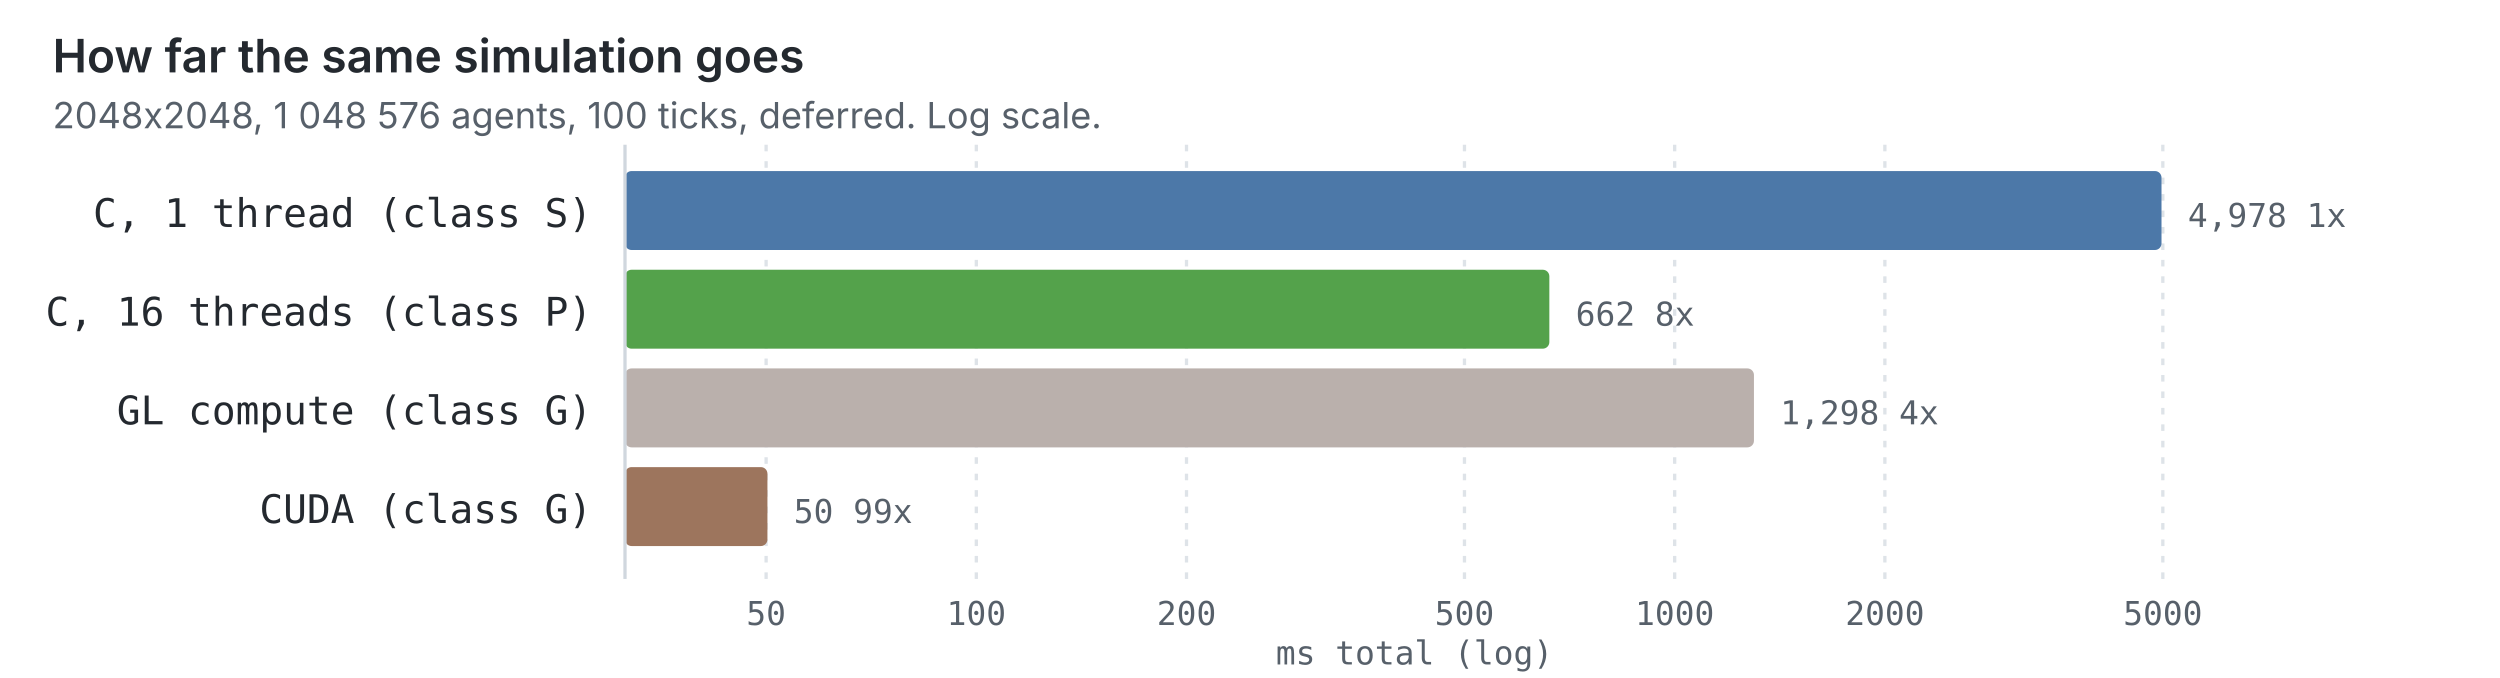
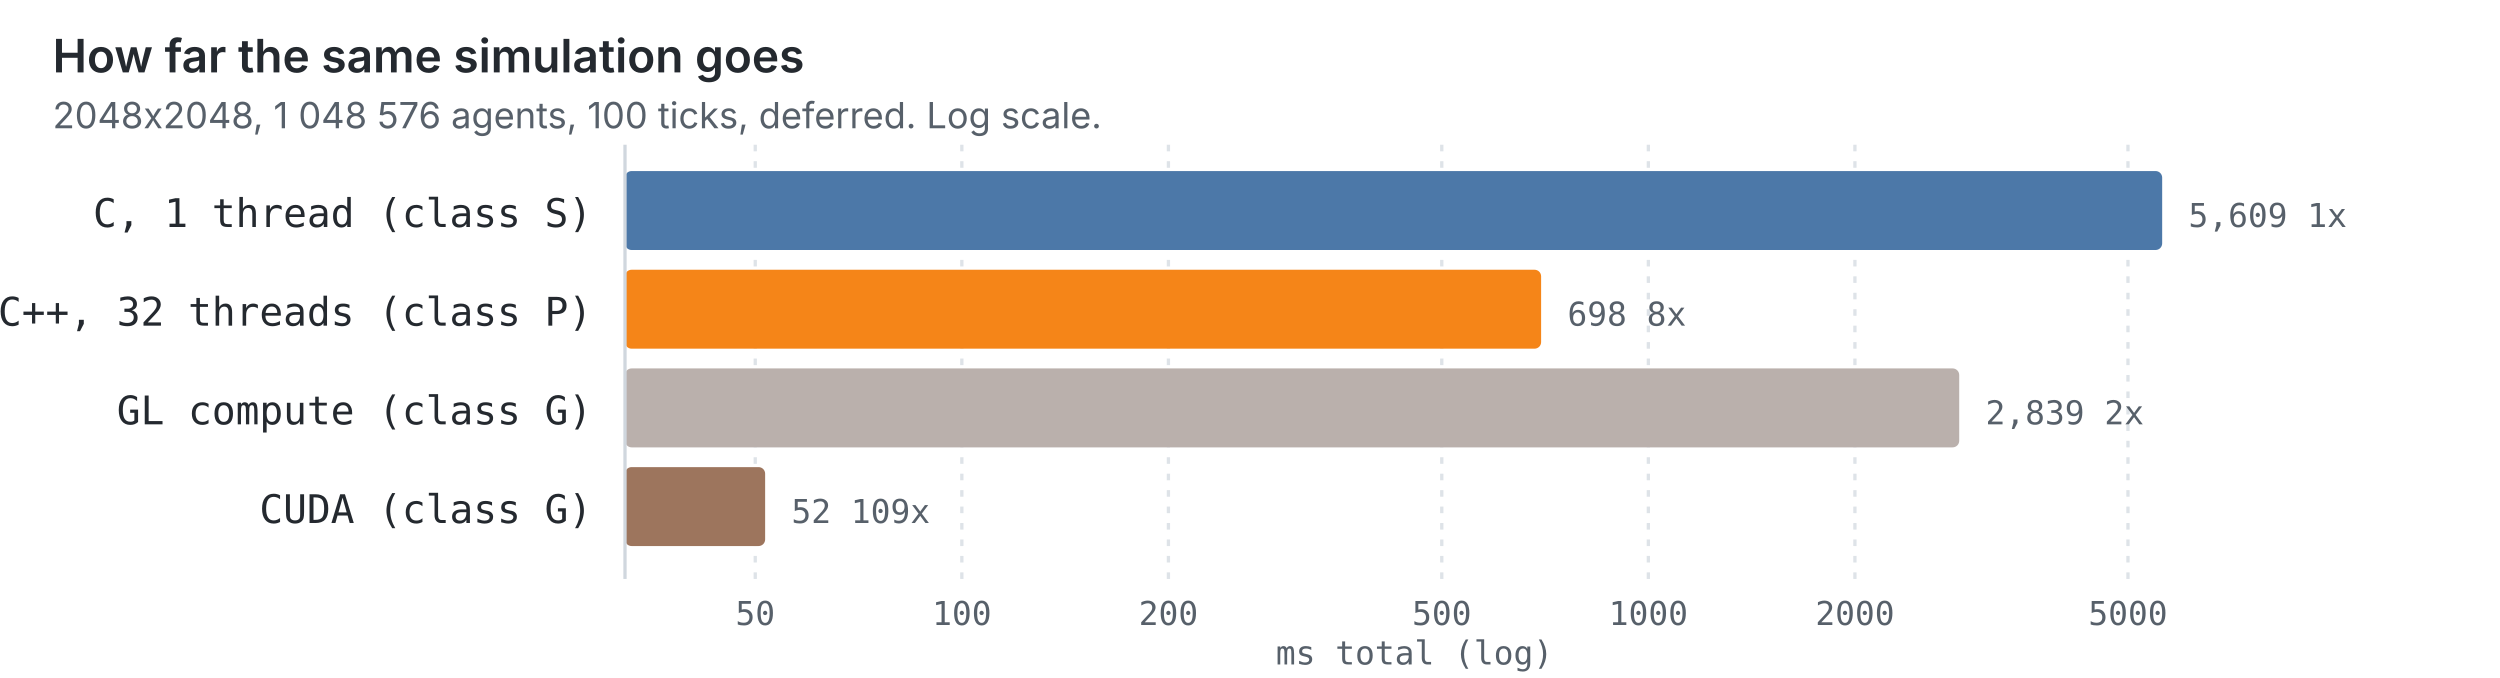
<svg xmlns="http://www.w3.org/2000/svg" viewBox="0 0 760 206" width="760" height="206" role="img" aria-label="How far the same simulation goes">
  <style>
    .bg    { fill: none; }
    .lbl   { fill: #24292f; font: 12px ui-monospace, "SF Mono", Menlo, monospace; }
    .lbl-s { fill: #57606a; font: 10px ui-monospace, "SF Mono", Menlo, monospace; }
    .ttl   { fill: #24292f; font: 600 14px -apple-system, "Segoe UI", sans-serif; }
    .sub   { fill: #57606a; font: 11px -apple-system, "Segoe UI", sans-serif; }
    .axis  { stroke: #d0d7de; stroke-width: 1; }
    .grid  { stroke: #d0d7de; stroke-width: 1; stroke-dasharray: 2 3; opacity: .7; }
    @media (prefers-color-scheme: dark) {
      .lbl   { fill: #e6edf3; }
      .lbl-s { fill: #9198a1; }
      .ttl   { fill: #e6edf3; }
      .sub   { fill: #9198a1; }
      .axis  { stroke: #3d444d; }
      .grid  { stroke: #3d444d; }
    }
  </style>
  <text x="16" y="22" class="ttl">How far the same simulation goes</text>
  <text x="16" y="39" class="sub">2048x2048, 1 048 576 agents, 100 ticks, deferred. Log scale.</text>
-   <line x1="232.9" y1="44" x2="232.9" y2="176" class="grid" />
-   <text x="232.9" y="190" class="lbl-s" text-anchor="middle">50</text>
-   <line x1="296.8" y1="44" x2="296.8" y2="176" class="grid" />
-   <text x="296.8" y="190" class="lbl-s" text-anchor="middle">100</text>
-   <line x1="360.7" y1="44" x2="360.7" y2="176" class="grid" />
-   <text x="360.7" y="190" class="lbl-s" text-anchor="middle">200</text>
-   <line x1="445.2" y1="44" x2="445.2" y2="176" class="grid" />
-   <text x="445.2" y="190" class="lbl-s" text-anchor="middle">500</text>
-   <line x1="509.1" y1="44" x2="509.1" y2="176" class="grid" />
-   <text x="509.1" y="190" class="lbl-s" text-anchor="middle">1000</text>
-   <line x1="573.0" y1="44" x2="573.0" y2="176" class="grid" />
-   <text x="573.0" y="190" class="lbl-s" text-anchor="middle">2000</text>
-   <line x1="657.5" y1="44" x2="657.5" y2="176" class="grid" />
-   <text x="657.5" y="190" class="lbl-s" text-anchor="middle">5000</text>
+   <line x1="229.6" y1="44" x2="229.6" y2="176" class="grid" />
+   <text x="229.6" y="190" class="lbl-s" text-anchor="middle">50</text>
+   <line x1="292.4" y1="44" x2="292.4" y2="176" class="grid" />
+   <text x="292.4" y="190" class="lbl-s" text-anchor="middle">100</text>
+   <line x1="355.2" y1="44" x2="355.2" y2="176" class="grid" />
+   <text x="355.2" y="190" class="lbl-s" text-anchor="middle">200</text>
+   <line x1="438.3" y1="44" x2="438.3" y2="176" class="grid" />
+   <text x="438.3" y="190" class="lbl-s" text-anchor="middle">500</text>
+   <line x1="501.1" y1="44" x2="501.1" y2="176" class="grid" />
+   <text x="501.1" y="190" class="lbl-s" text-anchor="middle">1000</text>
+   <line x1="563.9" y1="44" x2="563.9" y2="176" class="grid" />
+   <text x="563.9" y="190" class="lbl-s" text-anchor="middle">2000</text>
+   <line x1="646.9" y1="44" x2="646.9" y2="176" class="grid" />
+   <text x="646.9" y="190" class="lbl-s" text-anchor="middle">5000</text>
  <text x="430" y="202" class="lbl-s" text-anchor="middle">ms total (log)</text>
  <text x="180" y="69" class="lbl" text-anchor="end">C, 1 thread (class S)</text>
-   <rect x="190" y="52" width="467.1" height="24" rx="2" fill="#4c78a8" />
-   <text x="665.1" y="69" class="lbl-s">4,978  1x</text>
-   <text x="180" y="99" class="lbl" text-anchor="end">C, 16 threads (class P)</text>
-   <rect x="190" y="82" width="281.0" height="24" rx="2" fill="#54a24b" />
-   <text x="479.0" y="99" class="lbl-s">662  8x</text>
+   <rect x="190" y="52" width="467.3" height="24" rx="2" fill="#4c78a8" />
+   <text x="665.3" y="69" class="lbl-s">5,609  1x</text>
+   <text x="180" y="99" class="lbl" text-anchor="end">C++, 32 threads (class P)</text>
+   <rect x="190" y="82" width="278.5" height="24" rx="2" fill="#f58518" />
+   <text x="476.5" y="99" class="lbl-s">698  8x</text>
  <text x="180" y="129" class="lbl" text-anchor="end">GL compute (class G)</text>
-   <rect x="190" y="112" width="343.2" height="24" rx="2" fill="#bab0ac" />
-   <text x="541.2" y="129" class="lbl-s">1,298  4x</text>
+   <rect x="190" y="112" width="405.6" height="24" rx="2" fill="#bab0ac" />
+   <text x="603.6" y="129" class="lbl-s">2,839  2x</text>
  <text x="180" y="159" class="lbl" text-anchor="end">CUDA (class G)</text>
-   <rect x="190" y="142" width="43.3" height="24" rx="2" fill="#9d755d" />
-   <text x="241.3" y="159" class="lbl-s">50  99x</text>
+   <rect x="190" y="142" width="42.6" height="24" rx="2" fill="#9d755d" />
+   <text x="240.6" y="159" class="lbl-s">52  109x</text>
  <line x1="190" y1="44" x2="190" y2="176" class="axis" />
</svg>
